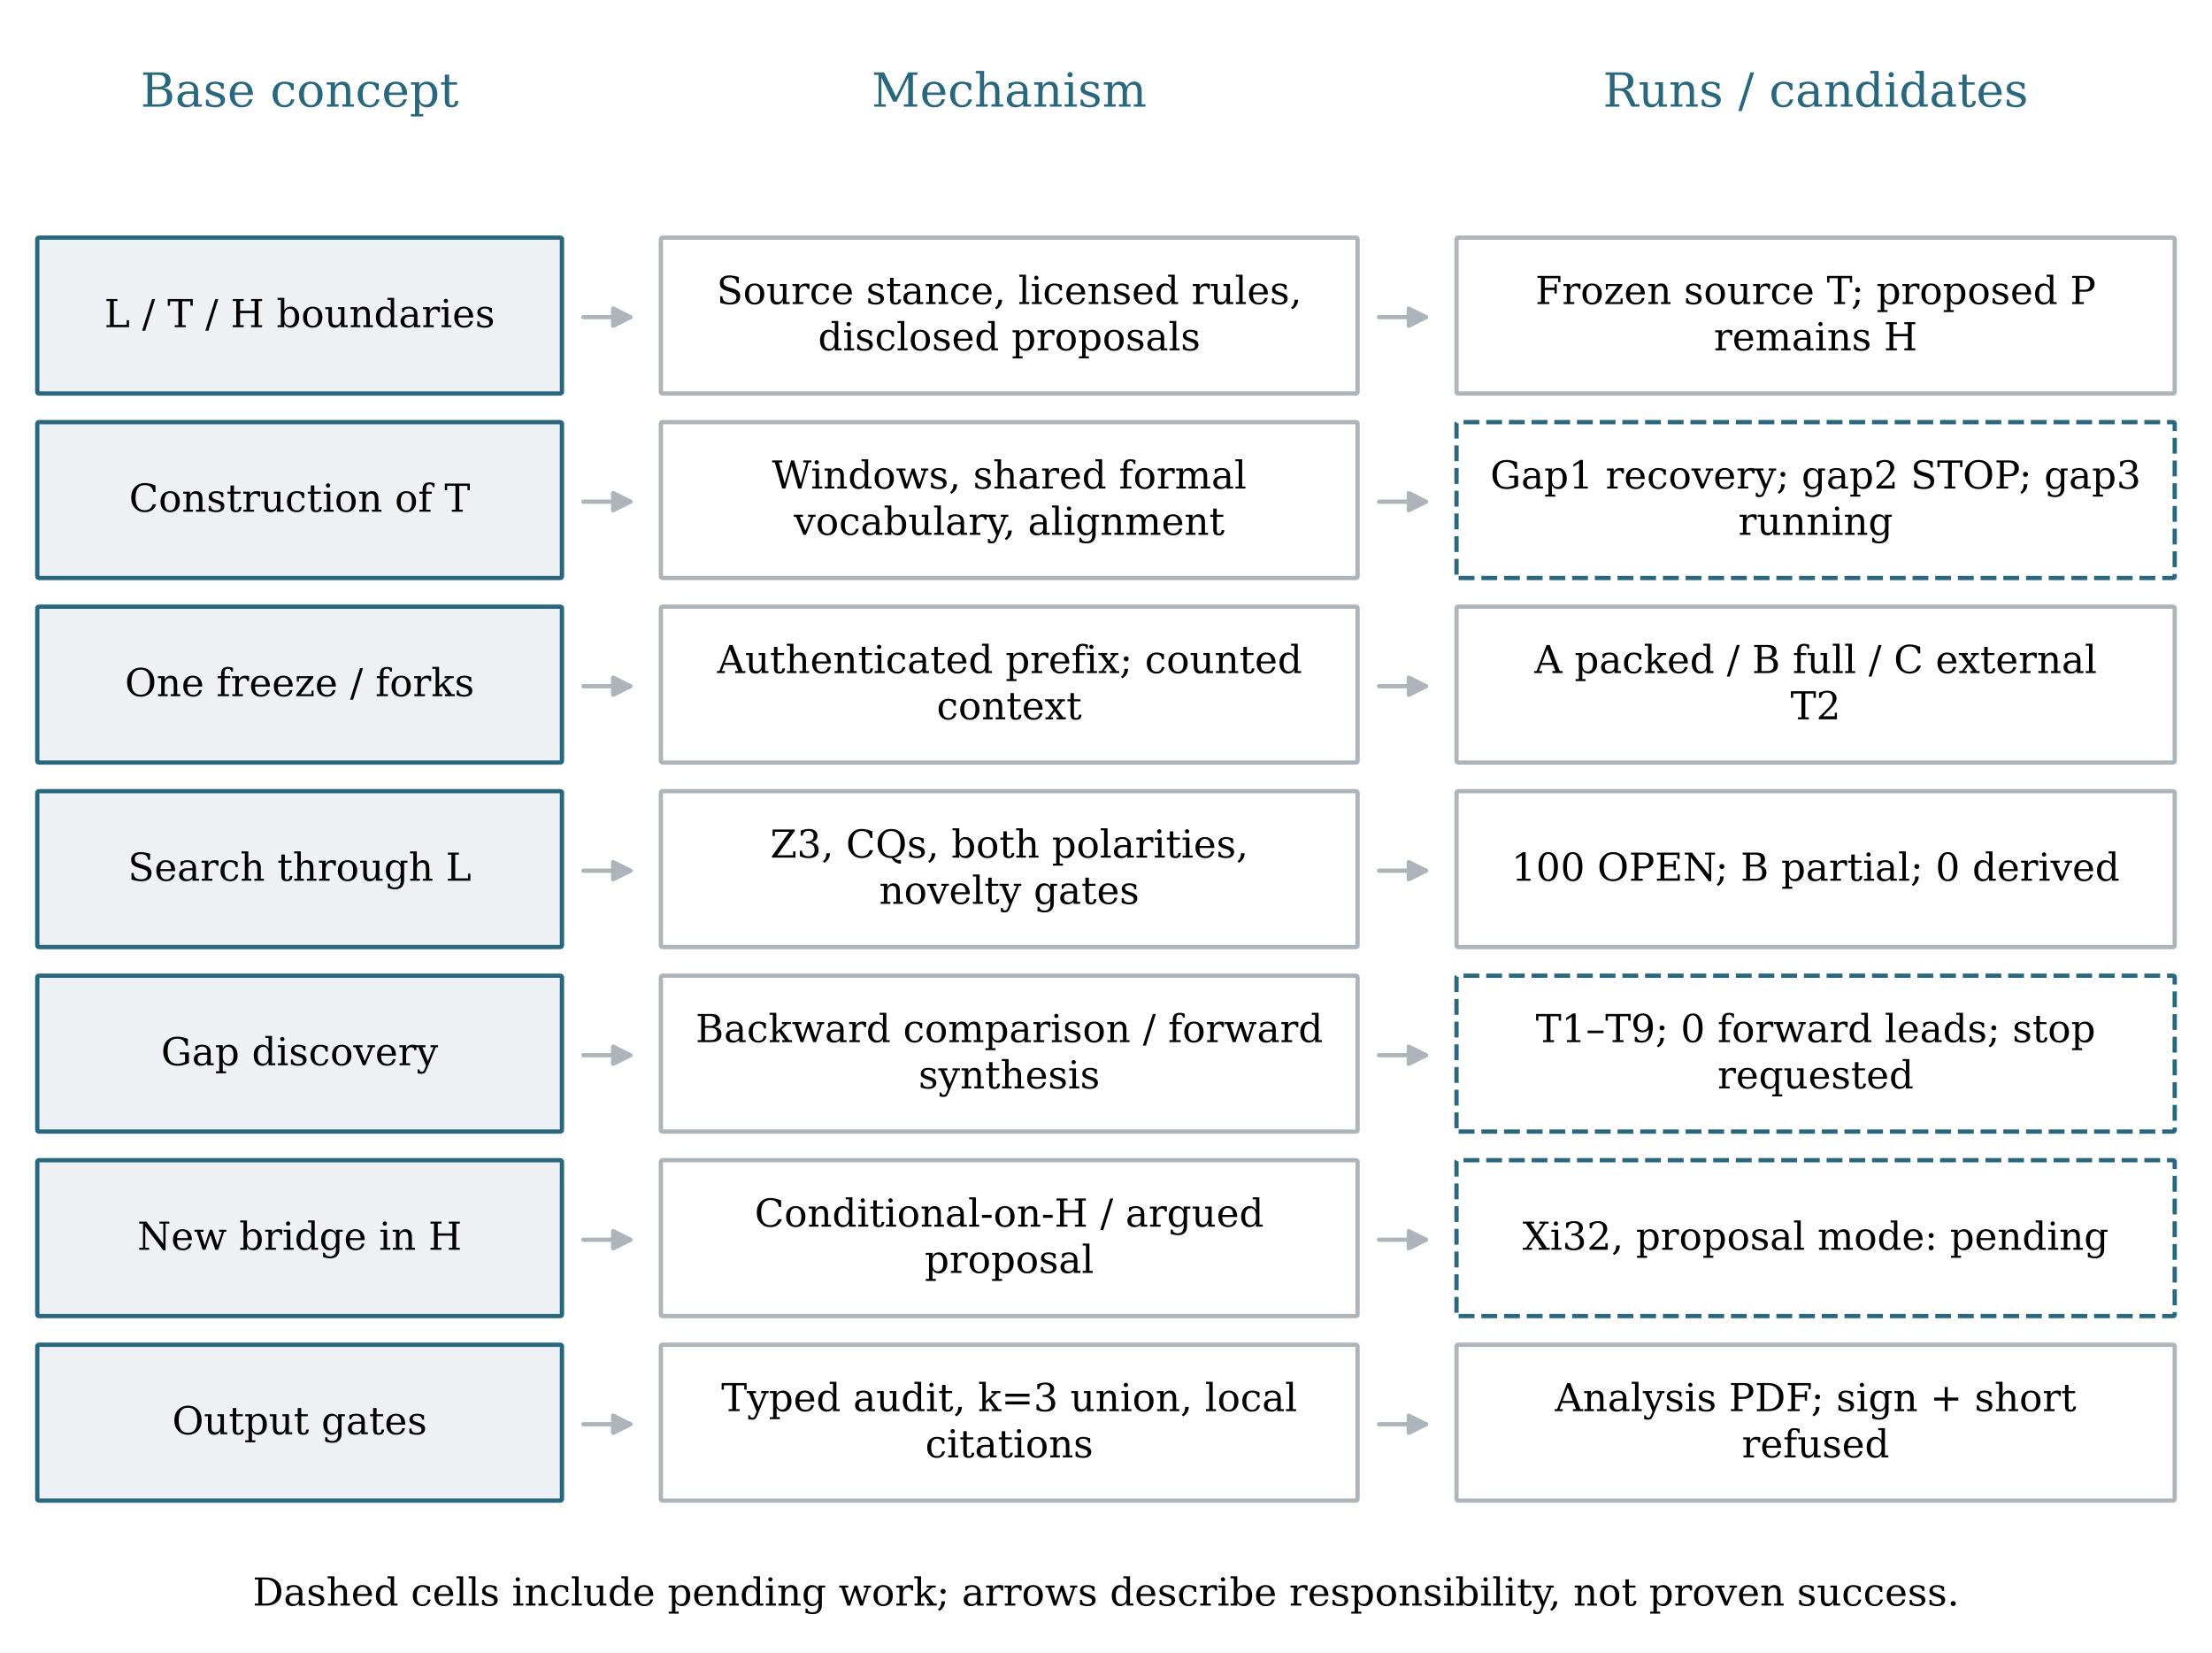
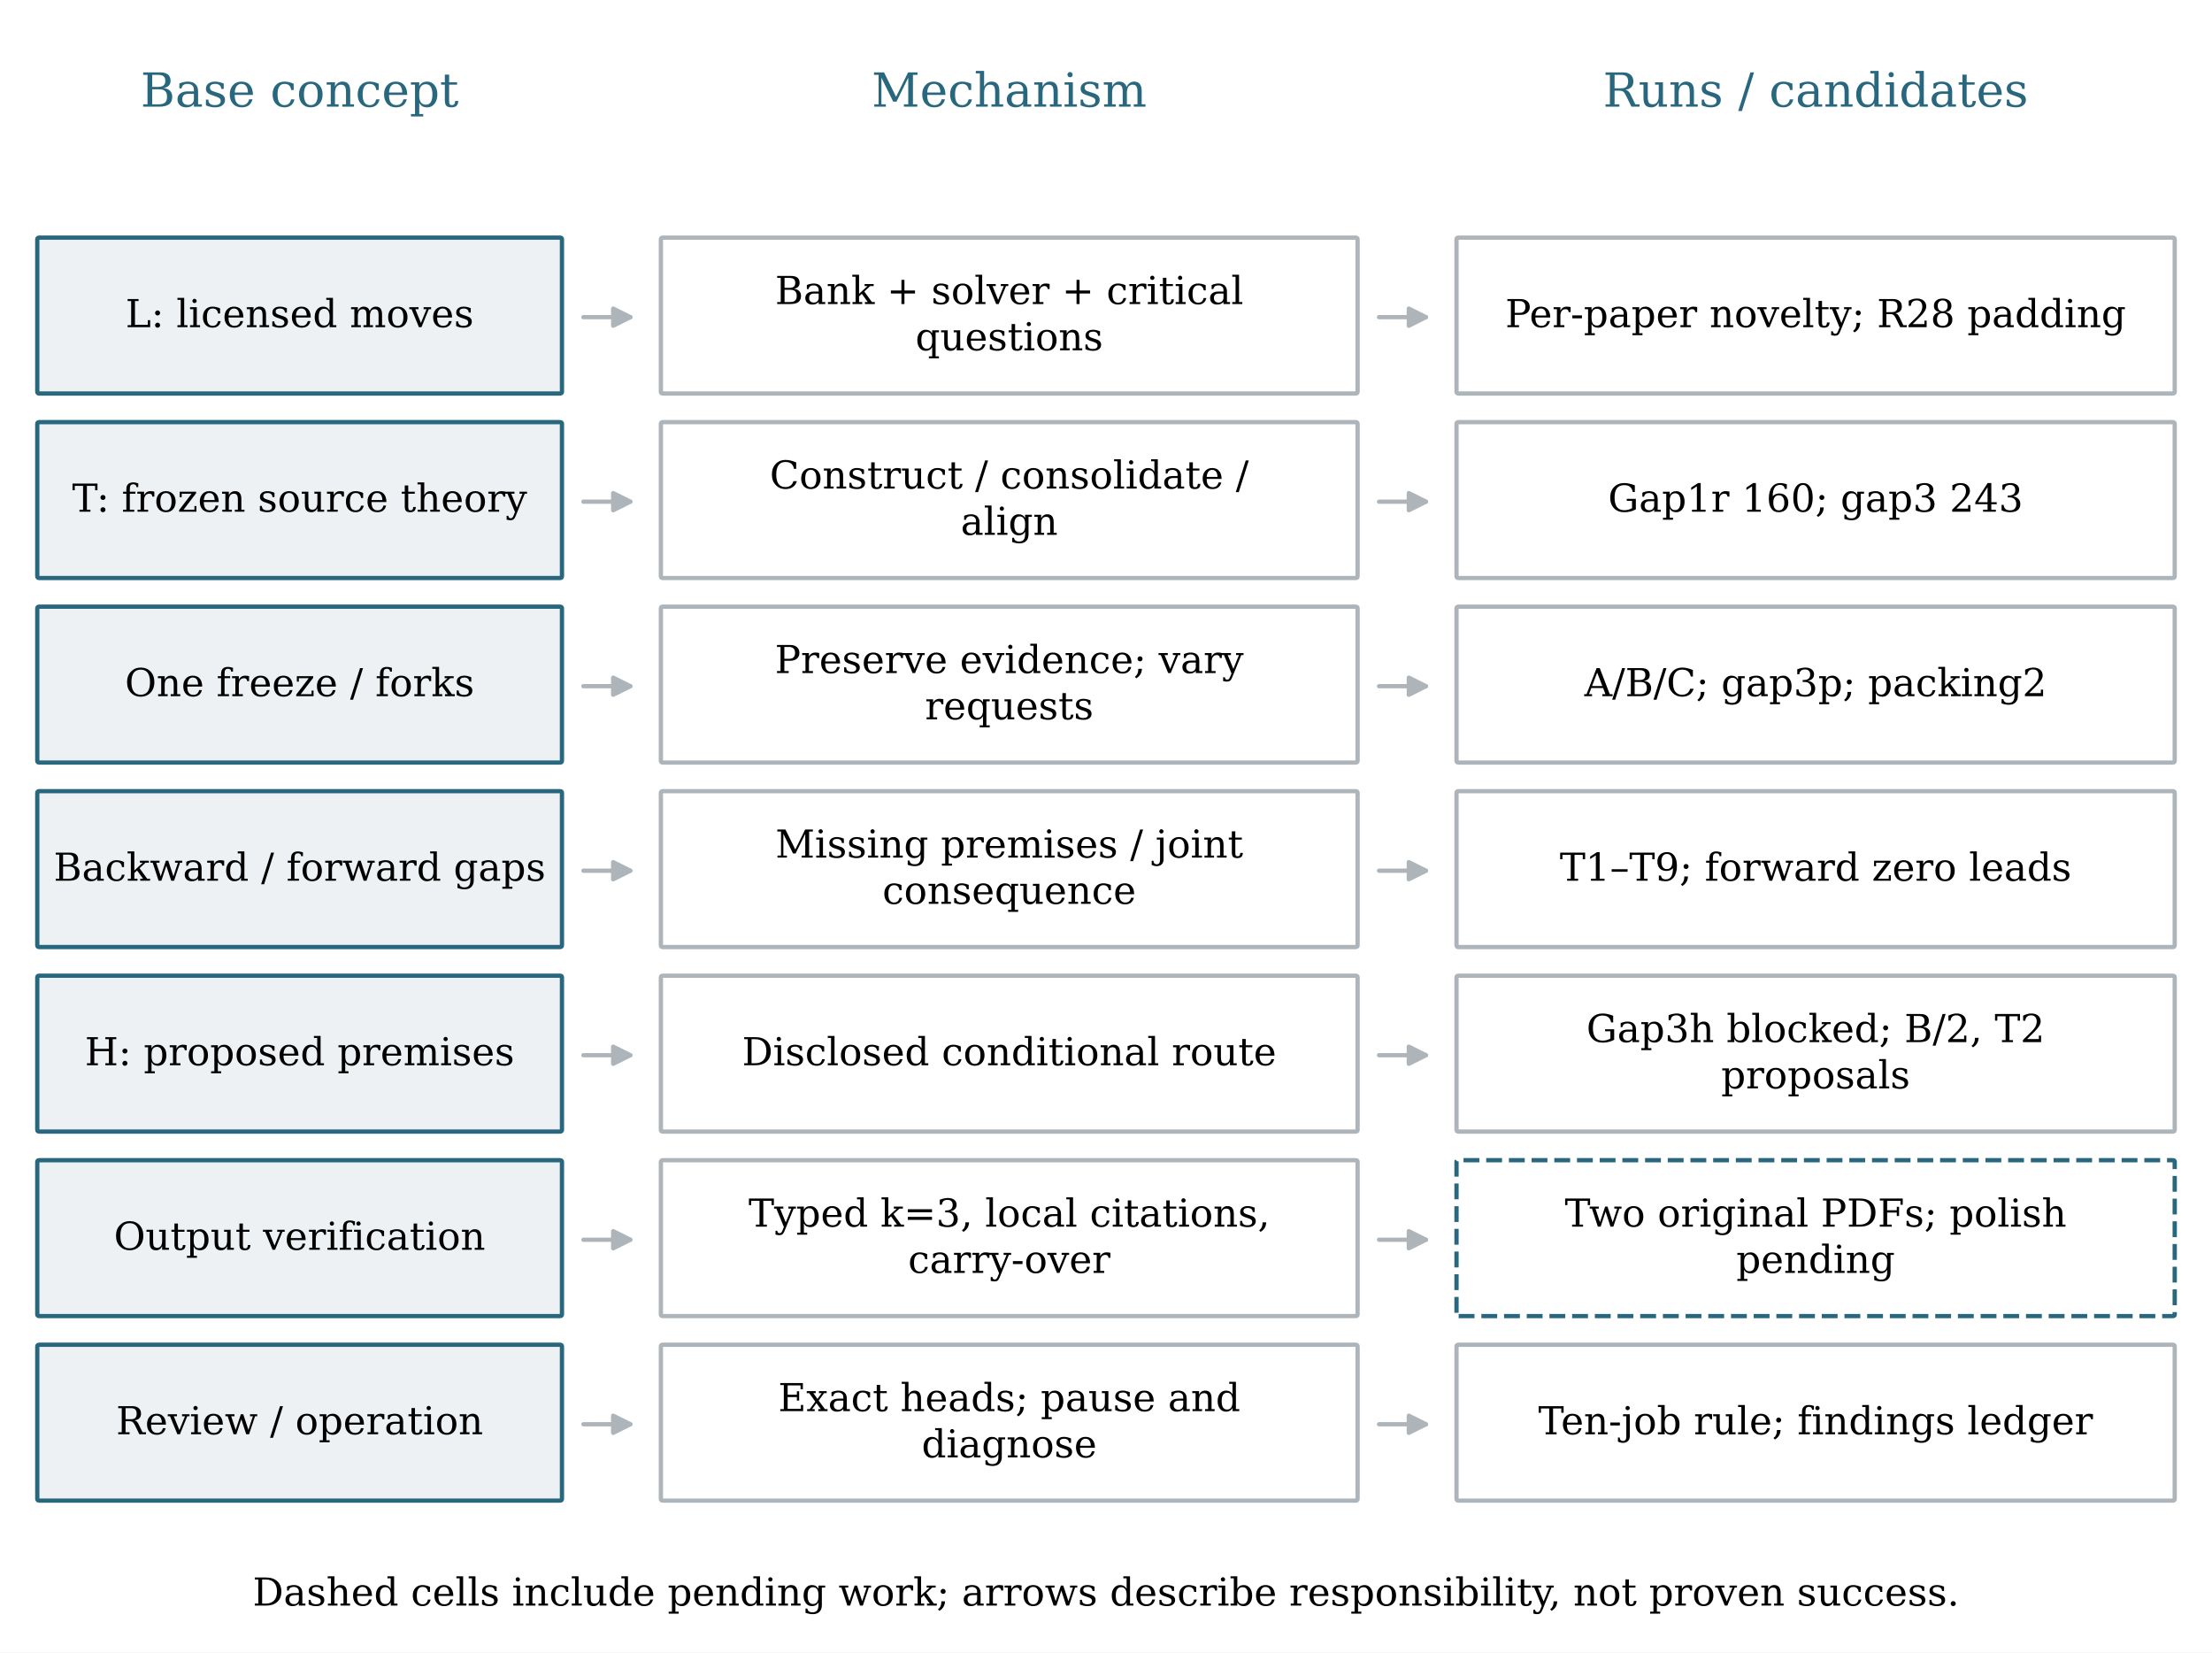
<svg xmlns="http://www.w3.org/2000/svg" width="516.6pt" height="385.848pt" viewBox="0 0 516.6 385.848" version="1.1">
  <defs>
    <style type="text/css">*{stroke-linejoin: round; stroke-linecap: butt}</style>
  </defs>
  <g id="figure_1">
    <g id="patch_1">
      <path d="M 0 385.848  L 516.6 385.848  L 516.6 0  L 0 0  z " style="fill: #ffffff" />
    </g>
    <g id="axes_1">
      <g id="patch_2">
        <path d="M 9.209 91.89  L 130.741 91.89  Q 131.243 91.89 131.243 91.519  L 131.243 55.86  Q 131.243 55.488 130.741 55.488  L 9.209 55.488  Q 8.707 55.488 8.707 55.86  L 8.707 91.519  Q 8.707 91.89 9.209 91.89  z " clip-path="url(#pd31dc07be7)" style="fill: #edf1f3; stroke: #28677e; stroke-linejoin: miter" />
      </g>
      <g id="patch_3">
        <path d="M 154.847 91.89  L 316.555 91.89  Q 317.057 91.89 317.057 91.519  L 317.057 55.86  Q 317.057 55.488 316.555 55.488  L 154.847 55.488  Q 154.345 55.488 154.345 55.86  L 154.345 91.519  Q 154.345 91.89 154.847 91.89  z " clip-path="url(#pd31dc07be7)" style="fill: #ffffff; stroke: #aeb5ba; stroke-linejoin: miter" />
      </g>
      <g id="patch_4">
        <path d="M 340.661 91.89  L 507.391 91.89  Q 507.893 91.89 507.893 91.519  L 507.893 55.86  Q 507.893 55.488 507.391 55.488  L 340.661 55.488  Q 340.159 55.488 340.159 55.86  L 340.159 91.519  Q 340.159 91.89 340.661 91.89  z " clip-path="url(#pd31dc07be7)" style="fill: #ffffff; stroke: #aeb5ba; stroke-linejoin: miter" />
      </g>
      <g id="patch_5">
        <path d="M 136.254 74.061  Q 142.289 74.061 147.206 74.061  " clip-path="url(#pd31dc07be7)" style="fill: none; stroke: #aeb5ba; stroke-linecap: round" />
        <path d="M 143.206 72.061  L 147.206 74.061  L 143.206 76.061  z " clip-path="url(#pd31dc07be7)" style="fill: #aeb5ba; stroke: #aeb5ba; stroke-linecap: round" />
      </g>
      <g id="patch_6">
        <path d="M 322.068 74.061  Q 328.103 74.061 333.02 74.061  " clip-path="url(#pd31dc07be7)" style="fill: none; stroke: #aeb5ba; stroke-linecap: round" />
        <path d="M 329.02 72.061  L 333.02 74.061  L 329.02 76.061  z " clip-path="url(#pd31dc07be7)" style="fill: #aeb5ba; stroke: #aeb5ba; stroke-linecap: round" />
      </g>
      <g id="patch_7">
        <path d="M 9.209 134.978  L 130.741 134.978  Q 131.243 134.978 131.243 134.607  L 131.243 98.948  Q 131.243 98.576 130.741 98.576  L 9.209 98.576  Q 8.707 98.576 8.707 98.948  L 8.707 134.607  Q 8.707 134.978 9.209 134.978  z " clip-path="url(#pd31dc07be7)" style="fill: #edf1f3; stroke: #28677e; stroke-linejoin: miter" />
      </g>
      <g id="patch_8">
        <path d="M 154.847 134.978  L 316.555 134.978  Q 317.057 134.978 317.057 134.607  L 317.057 98.948  Q 317.057 98.576 316.555 98.576  L 154.847 98.576  Q 154.345 98.576 154.345 98.948  L 154.345 134.607  Q 154.345 134.978 154.847 134.978  z " clip-path="url(#pd31dc07be7)" style="fill: #ffffff; stroke: #aeb5ba; stroke-linejoin: miter" />
      </g>
      <g id="patch_9">
-         <path d="M 340.661 134.978  L 507.391 134.978  Q 507.893 134.978 507.893 134.607  L 507.893 98.948  Q 507.893 98.576 507.391 98.576  L 340.661 98.576  Q 340.159 98.576 340.159 98.948  L 340.159 134.607  Q 340.159 134.978 340.661 134.978  z " clip-path="url(#pd31dc07be7)" style="fill: #ffffff; stroke-dasharray: 3.7,1.6; stroke-dashoffset: 0; stroke: #28677e; stroke-linejoin: miter" />
+         <path d="M 340.661 134.978  L 507.391 134.978  Q 507.893 134.978 507.893 134.607  L 507.893 98.948  Q 507.893 98.576 507.391 98.576  L 340.661 98.576  Q 340.159 98.576 340.159 98.948  L 340.159 134.607  Q 340.159 134.978 340.661 134.978  z " clip-path="url(#pd31dc07be7)" style="fill: #ffffff; stroke: #aeb5ba; stroke-linejoin: miter" />
      </g>
      <g id="patch_10">
        <path d="M 136.254 117.149  Q 142.289 117.149 147.206 117.149  " clip-path="url(#pd31dc07be7)" style="fill: none; stroke: #aeb5ba; stroke-linecap: round" />
        <path d="M 143.206 115.149  L 147.206 117.149  L 143.206 119.149  z " clip-path="url(#pd31dc07be7)" style="fill: #aeb5ba; stroke: #aeb5ba; stroke-linecap: round" />
      </g>
      <g id="patch_11">
        <path d="M 322.068 117.149  Q 328.103 117.149 333.02 117.149  " clip-path="url(#pd31dc07be7)" style="fill: none; stroke: #aeb5ba; stroke-linecap: round" />
        <path d="M 329.02 115.149  L 333.02 117.149  L 329.02 119.149  z " clip-path="url(#pd31dc07be7)" style="fill: #aeb5ba; stroke: #aeb5ba; stroke-linecap: round" />
      </g>
      <g id="patch_12">
        <path d="M 9.209 178.066  L 130.741 178.066  Q 131.243 178.066 131.243 177.695  L 131.243 142.036  Q 131.243 141.664 130.741 141.664  L 9.209 141.664  Q 8.707 141.664 8.707 142.036  L 8.707 177.695  Q 8.707 178.066 9.209 178.066  z " clip-path="url(#pd31dc07be7)" style="fill: #edf1f3; stroke: #28677e; stroke-linejoin: miter" />
      </g>
      <g id="patch_13">
        <path d="M 154.847 178.066  L 316.555 178.066  Q 317.057 178.066 317.057 177.695  L 317.057 142.036  Q 317.057 141.664 316.555 141.664  L 154.847 141.664  Q 154.345 141.664 154.345 142.036  L 154.345 177.695  Q 154.345 178.066 154.847 178.066  z " clip-path="url(#pd31dc07be7)" style="fill: #ffffff; stroke: #aeb5ba; stroke-linejoin: miter" />
      </g>
      <g id="patch_14">
        <path d="M 340.661 178.066  L 507.391 178.066  Q 507.893 178.066 507.893 177.695  L 507.893 142.036  Q 507.893 141.664 507.391 141.664  L 340.661 141.664  Q 340.159 141.664 340.159 142.036  L 340.159 177.695  Q 340.159 178.066 340.661 178.066  z " clip-path="url(#pd31dc07be7)" style="fill: #ffffff; stroke: #aeb5ba; stroke-linejoin: miter" />
      </g>
      <g id="patch_15">
        <path d="M 136.254 160.237  Q 142.289 160.237 147.206 160.237  " clip-path="url(#pd31dc07be7)" style="fill: none; stroke: #aeb5ba; stroke-linecap: round" />
        <path d="M 143.206 158.237  L 147.206 160.237  L 143.206 162.237  z " clip-path="url(#pd31dc07be7)" style="fill: #aeb5ba; stroke: #aeb5ba; stroke-linecap: round" />
      </g>
      <g id="patch_16">
        <path d="M 322.068 160.237  Q 328.103 160.237 333.02 160.237  " clip-path="url(#pd31dc07be7)" style="fill: none; stroke: #aeb5ba; stroke-linecap: round" />
        <path d="M 329.02 158.237  L 333.02 160.237  L 329.02 162.237  z " clip-path="url(#pd31dc07be7)" style="fill: #aeb5ba; stroke: #aeb5ba; stroke-linecap: round" />
      </g>
      <g id="patch_17">
        <path d="M 9.209 221.154  L 130.741 221.154  Q 131.243 221.154 131.243 220.783  L 131.243 185.124  Q 131.243 184.752 130.741 184.752  L 9.209 184.752  Q 8.707 184.752 8.707 185.124  L 8.707 220.783  Q 8.707 221.154 9.209 221.154  z " clip-path="url(#pd31dc07be7)" style="fill: #edf1f3; stroke: #28677e; stroke-linejoin: miter" />
      </g>
      <g id="patch_18">
        <path d="M 154.847 221.154  L 316.555 221.154  Q 317.057 221.154 317.057 220.783  L 317.057 185.124  Q 317.057 184.752 316.555 184.752  L 154.847 184.752  Q 154.345 184.752 154.345 185.124  L 154.345 220.783  Q 154.345 221.154 154.847 221.154  z " clip-path="url(#pd31dc07be7)" style="fill: #ffffff; stroke: #aeb5ba; stroke-linejoin: miter" />
      </g>
      <g id="patch_19">
        <path d="M 340.661 221.154  L 507.391 221.154  Q 507.893 221.154 507.893 220.783  L 507.893 185.124  Q 507.893 184.752 507.391 184.752  L 340.661 184.752  Q 340.159 184.752 340.159 185.124  L 340.159 220.783  Q 340.159 221.154 340.661 221.154  z " clip-path="url(#pd31dc07be7)" style="fill: #ffffff; stroke: #aeb5ba; stroke-linejoin: miter" />
      </g>
      <g id="patch_20">
        <path d="M 136.254 203.325  Q 142.289 203.325 147.206 203.325  " clip-path="url(#pd31dc07be7)" style="fill: none; stroke: #aeb5ba; stroke-linecap: round" />
        <path d="M 143.206 201.325  L 147.206 203.325  L 143.206 205.325  z " clip-path="url(#pd31dc07be7)" style="fill: #aeb5ba; stroke: #aeb5ba; stroke-linecap: round" />
      </g>
      <g id="patch_21">
        <path d="M 322.068 203.325  Q 328.103 203.325 333.02 203.325  " clip-path="url(#pd31dc07be7)" style="fill: none; stroke: #aeb5ba; stroke-linecap: round" />
        <path d="M 329.02 201.325  L 333.02 203.325  L 329.02 205.325  z " clip-path="url(#pd31dc07be7)" style="fill: #aeb5ba; stroke: #aeb5ba; stroke-linecap: round" />
      </g>
      <g id="patch_22">
        <path d="M 9.209 264.242  L 130.741 264.242  Q 131.243 264.242 131.243 263.871  L 131.243 228.212  Q 131.243 227.84 130.741 227.84  L 9.209 227.84  Q 8.707 227.84 8.707 228.212  L 8.707 263.871  Q 8.707 264.242 9.209 264.242  z " clip-path="url(#pd31dc07be7)" style="fill: #edf1f3; stroke: #28677e; stroke-linejoin: miter" />
      </g>
      <g id="patch_23">
        <path d="M 154.847 264.242  L 316.555 264.242  Q 317.057 264.242 317.057 263.871  L 317.057 228.212  Q 317.057 227.84 316.555 227.84  L 154.847 227.84  Q 154.345 227.84 154.345 228.212  L 154.345 263.871  Q 154.345 264.242 154.847 264.242  z " clip-path="url(#pd31dc07be7)" style="fill: #ffffff; stroke: #aeb5ba; stroke-linejoin: miter" />
      </g>
      <g id="patch_24">
-         <path d="M 340.661 264.242  L 507.391 264.242  Q 507.893 264.242 507.893 263.871  L 507.893 228.212  Q 507.893 227.84 507.391 227.84  L 340.661 227.84  Q 340.159 227.84 340.159 228.212  L 340.159 263.871  Q 340.159 264.242 340.661 264.242  z " clip-path="url(#pd31dc07be7)" style="fill: #ffffff; stroke-dasharray: 3.7,1.6; stroke-dashoffset: 0; stroke: #28677e; stroke-linejoin: miter" />
+         <path d="M 340.661 264.242  L 507.391 264.242  Q 507.893 264.242 507.893 263.871  L 507.893 228.212  Q 507.893 227.84 507.391 227.84  L 340.661 227.84  Q 340.159 227.84 340.159 228.212  L 340.159 263.871  Q 340.159 264.242 340.661 264.242  z " clip-path="url(#pd31dc07be7)" style="fill: #ffffff; stroke: #aeb5ba; stroke-linejoin: miter" />
      </g>
      <g id="patch_25">
        <path d="M 136.254 246.413  Q 142.289 246.413 147.206 246.413  " clip-path="url(#pd31dc07be7)" style="fill: none; stroke: #aeb5ba; stroke-linecap: round" />
        <path d="M 143.206 244.413  L 147.206 246.413  L 143.206 248.413  z " clip-path="url(#pd31dc07be7)" style="fill: #aeb5ba; stroke: #aeb5ba; stroke-linecap: round" />
      </g>
      <g id="patch_26">
        <path d="M 322.068 246.413  Q 328.103 246.413 333.02 246.413  " clip-path="url(#pd31dc07be7)" style="fill: none; stroke: #aeb5ba; stroke-linecap: round" />
        <path d="M 329.02 244.413  L 333.02 246.413  L 329.02 248.413  z " clip-path="url(#pd31dc07be7)" style="fill: #aeb5ba; stroke: #aeb5ba; stroke-linecap: round" />
      </g>
      <g id="patch_27">
        <path d="M 9.209 307.33  L 130.741 307.33  Q 131.243 307.33 131.243 306.959  L 131.243 271.3  Q 131.243 270.928 130.741 270.928  L 9.209 270.928  Q 8.707 270.928 8.707 271.3  L 8.707 306.959  Q 8.707 307.33 9.209 307.33  z " clip-path="url(#pd31dc07be7)" style="fill: #edf1f3; stroke: #28677e; stroke-linejoin: miter" />
      </g>
      <g id="patch_28">
        <path d="M 154.847 307.33  L 316.555 307.33  Q 317.057 307.33 317.057 306.959  L 317.057 271.3  Q 317.057 270.928 316.555 270.928  L 154.847 270.928  Q 154.345 270.928 154.345 271.3  L 154.345 306.959  Q 154.345 307.33 154.847 307.33  z " clip-path="url(#pd31dc07be7)" style="fill: #ffffff; stroke: #aeb5ba; stroke-linejoin: miter" />
      </g>
      <g id="patch_29">
        <path d="M 340.661 307.33  L 507.391 307.33  Q 507.893 307.33 507.893 306.959  L 507.893 271.3  Q 507.893 270.928 507.391 270.928  L 340.661 270.928  Q 340.159 270.928 340.159 271.3  L 340.159 306.959  Q 340.159 307.33 340.661 307.33  z " clip-path="url(#pd31dc07be7)" style="fill: #ffffff; stroke-dasharray: 3.7,1.6; stroke-dashoffset: 0; stroke: #28677e; stroke-linejoin: miter" />
      </g>
      <g id="patch_30">
        <path d="M 136.254 289.5  Q 142.289 289.5 147.206 289.5  " clip-path="url(#pd31dc07be7)" style="fill: none; stroke: #aeb5ba; stroke-linecap: round" />
        <path d="M 143.206 287.5  L 147.206 289.5  L 143.206 291.5  z " clip-path="url(#pd31dc07be7)" style="fill: #aeb5ba; stroke: #aeb5ba; stroke-linecap: round" />
      </g>
      <g id="patch_31">
        <path d="M 322.068 289.5  Q 328.103 289.5 333.02 289.5  " clip-path="url(#pd31dc07be7)" style="fill: none; stroke: #aeb5ba; stroke-linecap: round" />
        <path d="M 329.02 287.5  L 333.02 289.5  L 329.02 291.5  z " clip-path="url(#pd31dc07be7)" style="fill: #aeb5ba; stroke: #aeb5ba; stroke-linecap: round" />
      </g>
      <g id="patch_32">
        <path d="M 9.209 350.418  L 130.741 350.418  Q 131.243 350.418 131.243 350.047  L 131.243 314.387  Q 131.243 314.016 130.741 314.016  L 9.209 314.016  Q 8.707 314.016 8.707 314.387  L 8.707 350.047  Q 8.707 350.418 9.209 350.418  z " clip-path="url(#pd31dc07be7)" style="fill: #edf1f3; stroke: #28677e; stroke-linejoin: miter" />
      </g>
      <g id="patch_33">
        <path d="M 154.847 350.418  L 316.555 350.418  Q 317.057 350.418 317.057 350.047  L 317.057 314.387  Q 317.057 314.016 316.555 314.016  L 154.847 314.016  Q 154.345 314.016 154.345 314.387  L 154.345 350.047  Q 154.345 350.418 154.847 350.418  z " clip-path="url(#pd31dc07be7)" style="fill: #ffffff; stroke: #aeb5ba; stroke-linejoin: miter" />
      </g>
      <g id="patch_34">
        <path d="M 340.661 350.418  L 507.391 350.418  Q 507.893 350.418 507.893 350.047  L 507.893 314.387  Q 507.893 314.016 507.391 314.016  L 340.661 314.016  Q 340.159 314.016 340.159 314.387  L 340.159 350.047  Q 340.159 350.418 340.661 350.418  z " clip-path="url(#pd31dc07be7)" style="fill: #ffffff; stroke: #aeb5ba; stroke-linejoin: miter" />
      </g>
      <g id="patch_35">
        <path d="M 136.254 332.588  Q 142.289 332.588 147.206 332.588  " clip-path="url(#pd31dc07be7)" style="fill: none; stroke: #aeb5ba; stroke-linecap: round" />
        <path d="M 143.206 330.588  L 147.206 332.588  L 143.206 334.588  z " clip-path="url(#pd31dc07be7)" style="fill: #aeb5ba; stroke: #aeb5ba; stroke-linecap: round" />
      </g>
      <g id="patch_36">
        <path d="M 322.068 332.588  Q 328.103 332.588 333.02 332.588  " clip-path="url(#pd31dc07be7)" style="fill: none; stroke: #aeb5ba; stroke-linecap: round" />
        <path d="M 329.02 330.588  L 333.02 332.588  L 329.02 334.588  z " clip-path="url(#pd31dc07be7)" style="fill: #aeb5ba; stroke: #aeb5ba; stroke-linecap: round" />
      </g>
      <g id="text_1">
        <text style="font-size: 11px; font-family: 'DejaVu Serif', serif; text-anchor: middle; fill: #28677e" x="69.975" y="24.915" transform="rotate(-0 69.975 24.91534)">Base concept</text>
      </g>
      <g id="text_2">
        <text style="font-size: 11px; font-family: 'DejaVu Serif', serif; text-anchor: middle; fill: #28677e" x="235.701" y="24.916" transform="rotate(-0 235.701 24.91577)">Mechanism</text>
      </g>
      <g id="text_3">
        <text style="font-size: 11px; font-family: 'DejaVu Serif', serif; text-anchor: middle; fill: #28677e" x="424.026" y="24.916" transform="rotate(-0 424.026 24.91577)">Runs / candidates</text>
      </g>
      <g id="text_4">
-         <text style="font-size: 9px; font-family: 'DejaVu Serif', serif; text-anchor: middle" x="69.975" y="76.399" transform="rotate(-0 69.975 76.39888)">L / T / H boundaries</text>
+         <text style="font-size: 9px; font-family: 'DejaVu Serif', serif; text-anchor: middle" x="69.975" y="76.399" transform="rotate(-0 69.975 76.39888)">L: licensed moves</text>
      </g>
      <g id="text_5">
-         <text style="font-size: 9px; font-family: 'DejaVu Serif', serif" transform="translate(167.3692 70.99765)">Source stance, licensed rules,</text>
-         <text style="font-size: 9px; font-family: 'DejaVu Serif', serif" transform="translate(191.049 81.80011)">disclosed proposals</text>
+         <text style="font-size: 9px; font-family: 'DejaVu Serif', serif" transform="translate(181.0091 70.998)">Bank + solver + critical</text>
+         <text style="font-size: 9px; font-family: 'DejaVu Serif', serif" transform="translate(213.7853 81.79976)">questions</text>
      </g>
      <g id="text_6">
-         <text style="font-size: 9px; font-family: 'DejaVu Serif', serif" transform="translate(358.5707 70.998)">Frozen source T; proposed P</text>
-         <text style="font-size: 9px; font-family: 'DejaVu Serif', serif" transform="translate(400.2604 81.79976)">remains H</text>
+         <text style="font-size: 9px; font-family: 'DejaVu Serif', serif; text-anchor: middle" x="424.026" y="76.399" transform="rotate(-0 424.026 76.39888)">Per-paper novelty; R28 padding</text>
      </g>
      <g id="text_7">
-         <text style="font-size: 9px; font-family: 'DejaVu Serif', serif; text-anchor: middle" x="69.975" y="119.487" transform="rotate(-0 69.975 119.4869)">Construction of T</text>
+         <text style="font-size: 9px; font-family: 'DejaVu Serif', serif; text-anchor: middle" x="69.975" y="119.487" transform="rotate(-0 69.975 119.4869)">T: frozen source theory</text>
      </g>
      <g id="text_8">
-         <text style="font-size: 9px; font-family: 'DejaVu Serif', serif" transform="translate(180.2751 114.0856)">Windows, shared formal</text>
-         <text style="font-size: 9px; font-family: 'DejaVu Serif', serif" transform="translate(185.4107 124.8881)">vocabulary, alignment</text>
+         <text style="font-size: 9px; font-family: 'DejaVu Serif', serif" transform="translate(179.773 114.0856)">Construct / consolidate /</text>
+         <text style="font-size: 9px; font-family: 'DejaVu Serif', serif" transform="translate(224.3603 124.8881)">align</text>
      </g>
      <g id="text_9">
-         <text style="font-size: 9px; font-family: 'DejaVu Serif', serif" transform="translate(348.0526 114.0856)">Gap1 recovery; gap2 STOP; gap3</text>
-         <text style="font-size: 9px; font-family: 'DejaVu Serif', serif" transform="translate(405.962 124.8874)">running</text>
+         <text style="font-size: 9px; font-family: 'DejaVu Serif', serif; text-anchor: middle" x="424.026" y="119.486" transform="rotate(-0 424.026 119.4865)">Gap1r 160; gap3 243</text>
      </g>
      <g id="text_10">
        <text style="font-size: 9px; font-family: 'DejaVu Serif', serif; text-anchor: middle" x="69.975" y="162.575" transform="rotate(-0 69.975 162.5748)">One freeze / forks</text>
      </g>
      <g id="text_11">
-         <text style="font-size: 9px; font-family: 'DejaVu Serif', serif" transform="translate(167.4923 157.1739)">Authenticated prefix; counted</text>
-         <text style="font-size: 9px; font-family: 'DejaVu Serif', serif" transform="translate(218.7557 167.9757)">context</text>
+         <text style="font-size: 9px; font-family: 'DejaVu Serif', serif" transform="translate(180.9634 157.1739)">Preserve evidence; vary</text>
+         <text style="font-size: 9px; font-family: 'DejaVu Serif', serif" transform="translate(216.0177 167.9757)">requests</text>
      </g>
      <g id="text_12">
-         <text style="font-size: 9px; font-family: 'DejaVu Serif', serif" transform="translate(358.3415 157.1739)">A packed / B full / C external</text>
-         <text style="font-size: 9px; font-family: 'DejaVu Serif', serif" transform="translate(418.1612 167.9757)">T2</text>
+         <text style="font-size: 9px; font-family: 'DejaVu Serif', serif; text-anchor: middle" x="424.026" y="162.575" transform="rotate(-0 424.026 162.5748)">A/B/C; gap3p; packing2</text>
      </g>
      <g id="text_13">
-         <text style="font-size: 9px; font-family: 'DejaVu Serif', serif; text-anchor: middle" x="69.975" y="205.663" transform="rotate(-0 69.975 205.6628)">Search through L</text>
+         <text style="font-size: 9px; font-family: 'DejaVu Serif', serif; text-anchor: middle" x="69.975" y="205.663" transform="rotate(-0 69.975 205.6628)">Backward / forward gaps</text>
      </g>
      <g id="text_14">
-         <text style="font-size: 9px; font-family: 'DejaVu Serif', serif" transform="translate(179.8694 200.2616)">Z3, CQs, both polarities,</text>
-         <text style="font-size: 9px; font-family: 'DejaVu Serif', serif" transform="translate(205.3225 211.064)">novelty gates</text>
+         <text style="font-size: 9px; font-family: 'DejaVu Serif', serif" transform="translate(181.078 200.2616)">Missing premises / joint</text>
+         <text style="font-size: 9px; font-family: 'DejaVu Serif', serif" transform="translate(206.0769 211.0633)">consequence</text>
      </g>
      <g id="text_15">
-         <text style="font-size: 9px; font-family: 'DejaVu Serif', serif; text-anchor: middle" x="424.026" y="205.663" transform="rotate(-0 424.026 205.6628)">100 OPEN; B partial; 0 derived</text>
+         <text style="font-size: 9px; font-family: 'DejaVu Serif', serif; text-anchor: middle" x="424.026" y="205.663" transform="rotate(-0 424.026 205.6628)">T1–T9; forward zero leads</text>
      </g>
      <g id="text_16">
-         <text style="font-size: 9px; font-family: 'DejaVu Serif', serif; text-anchor: middle" x="69.975" y="248.751" transform="rotate(-0 69.975 248.7508)">Gap discovery</text>
+         <text style="font-size: 9px; font-family: 'DejaVu Serif', serif; text-anchor: middle" x="69.975" y="248.751" transform="rotate(-0 69.975 248.7508)">H: proposed premises</text>
      </g>
      <g id="text_17">
-         <text style="font-size: 9px; font-family: 'DejaVu Serif', serif" transform="translate(162.4326 243.3495)">Backward comparison / forward</text>
-         <text style="font-size: 9px; font-family: 'DejaVu Serif', serif" transform="translate(214.5236 254.152)">synthesis</text>
+         <text style="font-size: 9px; font-family: 'DejaVu Serif', serif; text-anchor: middle" x="235.701" y="248.751" transform="rotate(-0 235.701 248.7508)">Disclosed conditional route</text>
      </g>
      <g id="text_18">
-         <text style="font-size: 9px; font-family: 'DejaVu Serif', serif" transform="translate(358.6558 243.3495)">T1–T9; 0 forward leads; stop</text>
-         <text style="font-size: 9px; font-family: 'DejaVu Serif', serif" transform="translate(401.1076 254.152)">requested</text>
+         <text style="font-size: 9px; font-family: 'DejaVu Serif', serif" transform="translate(370.4985 243.3495)">Gap3h blocked; B/2, T2</text>
+         <text style="font-size: 9px; font-family: 'DejaVu Serif', serif" transform="translate(401.9549 254.152)">proposals</text>
      </g>
      <g id="text_19">
-         <text style="font-size: 9px; font-family: 'DejaVu Serif', serif; text-anchor: middle" x="69.975" y="291.839" transform="rotate(-0 69.975 291.8387)">New bridge in H</text>
+         <text style="font-size: 9px; font-family: 'DejaVu Serif', serif; text-anchor: middle" x="69.975" y="291.839" transform="rotate(-0 69.975 291.8387)">Output verification</text>
      </g>
      <g id="text_20">
-         <text style="font-size: 9px; font-family: 'DejaVu Serif', serif" transform="translate(176.2462 286.4375)">Conditional-on-H / argued</text>
-         <text style="font-size: 9px; font-family: 'DejaVu Serif', serif" transform="translate(215.939 297.24)">proposal</text>
+         <text style="font-size: 9px; font-family: 'DejaVu Serif', serif" transform="translate(174.8146 286.4378)">Typed k=3, local citations,</text>
+         <text style="font-size: 9px; font-family: 'DejaVu Serif', serif" transform="translate(212.0669 297.2396)">carry-over</text>
      </g>
      <g id="text_21">
-         <text style="font-size: 9px; font-family: 'DejaVu Serif', serif; text-anchor: middle" x="424.026" y="291.839" transform="rotate(-0 424.026 291.8387)">Xi32, proposal mode: pending</text>
+         <text style="font-size: 9px; font-family: 'DejaVu Serif', serif" transform="translate(365.4346 286.4375)">Two original PDFs; polish</text>
+         <text style="font-size: 9px; font-family: 'DejaVu Serif', serif" transform="translate(405.4846 297.24)">pending</text>
      </g>
      <g id="text_22">
-         <text style="font-size: 9px; font-family: 'DejaVu Serif', serif; text-anchor: middle" x="69.975" y="334.926" transform="rotate(-0 69.975 334.9263)">Output gates</text>
+         <text style="font-size: 9px; font-family: 'DejaVu Serif', serif; text-anchor: middle" x="69.975" y="334.926" transform="rotate(-0 69.975 334.9263)">Review / operation</text>
      </g>
      <g id="text_23">
-         <text style="font-size: 9px; font-family: 'DejaVu Serif', serif" transform="translate(168.4464 329.5258)">Typed audit, k=3 union, local</text>
-         <text style="font-size: 9px; font-family: 'DejaVu Serif', serif" transform="translate(216.0859 340.3276)">citations</text>
+         <text style="font-size: 9px; font-family: 'DejaVu Serif', serif" transform="translate(181.7291 329.5255)">Exact heads; pause and</text>
+         <text style="font-size: 9px; font-family: 'DejaVu Serif', serif" transform="translate(215.2372 340.3279)">diagnose</text>
      </g>
      <g id="text_24">
-         <text style="font-size: 9px; font-family: 'DejaVu Serif', serif" transform="translate(363.1473 329.5255)">Analysis PDF; sign + short</text>
-         <text style="font-size: 9px; font-family: 'DejaVu Serif', serif" transform="translate(406.7945 340.3279)">refused</text>
+         <text style="font-size: 9px; font-family: 'DejaVu Serif', serif; text-anchor: middle" x="424.026" y="334.927" transform="rotate(-0 424.026 334.9267)">Ten-job rule; findings ledger</text>
      </g>
      <g id="text_25">
        <text style="font-size: 9px; font-family: 'DejaVu Serif', serif; text-anchor: middle" x="258.3" y="374.934" transform="rotate(-0 258.3 374.9335)">Dashed cells include pending work; arrows describe responsibility, not proven success.</text>
      </g>
    </g>
  </g>
  <defs>
    <clipPath id="pd31dc07be7">
      <rect x="7.2" y="7.2" width="502.2" height="371.448" />
    </clipPath>
  </defs>
</svg>
